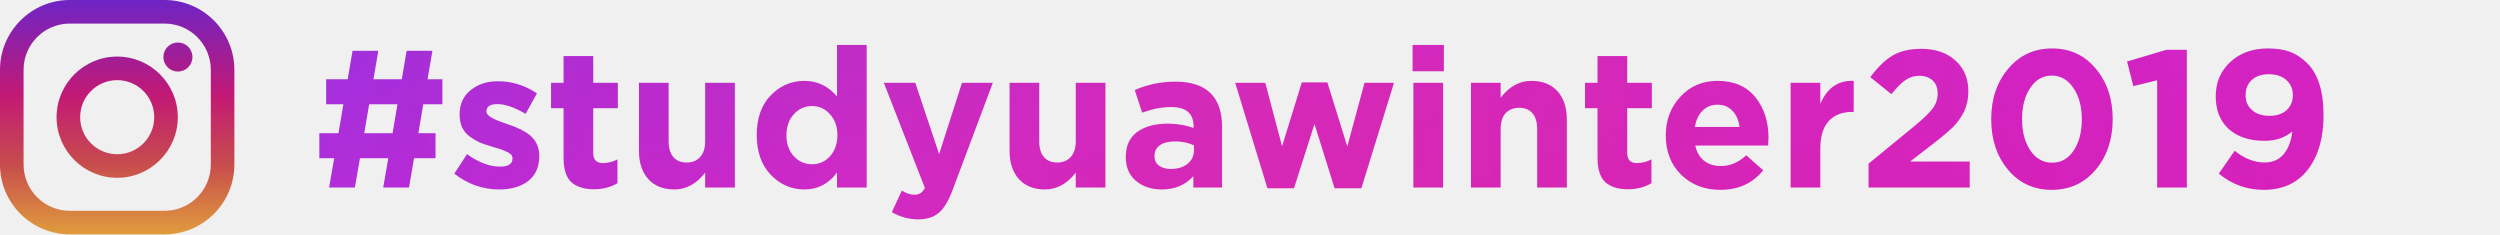
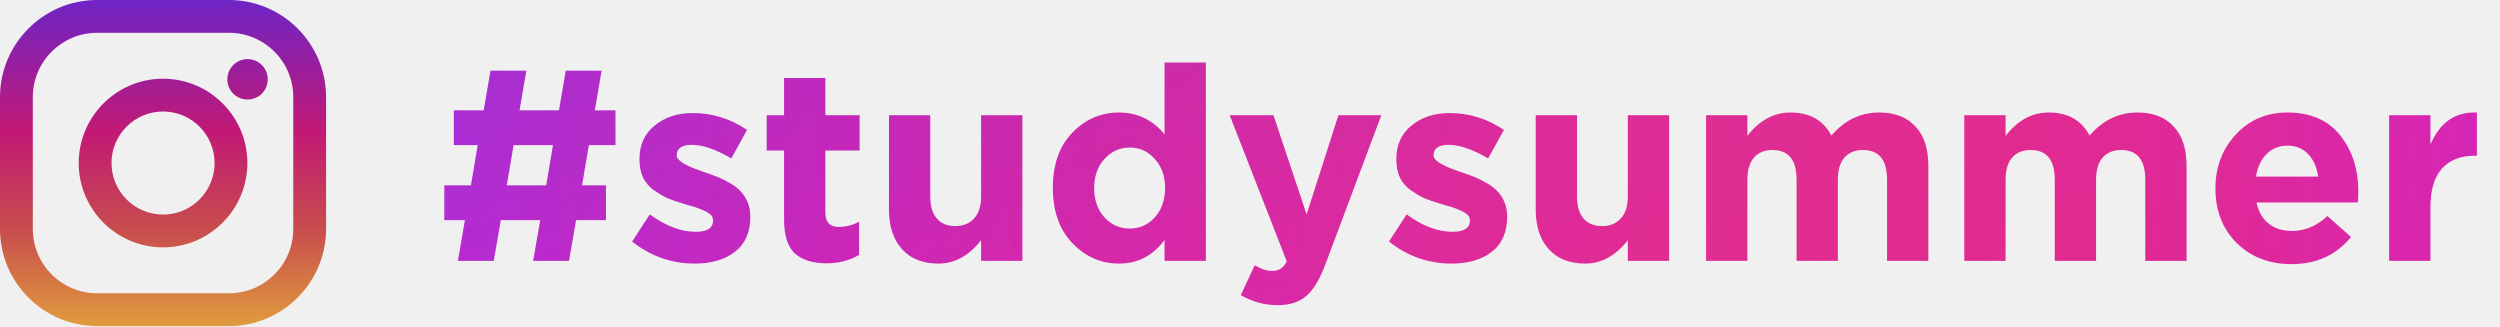
- <svg xmlns="http://www.w3.org/2000/svg" width="320" height="30" viewBox="0 0 320 30" fill="none">
-   <mask id="mask0" mask-type="alpha" maskUnits="userSpaceOnUse" x="40" y="5" width="258" height="24">
-     <path d="M42.125 24L42.775 20.25H40.875V17.05H43.325L43.95 13.35H41.75V10.15H44.5L45.125 6.5H48.425L47.8 10.15H51.425L52.05 6.5H55.35L54.725 10.15H56.625V13.35H54.175L53.55 17.05H55.75V20.25H53L52.35 24H49.05L49.7 20.25H46.075L45.425 24H42.125ZM46.625 17.05H50.25L50.875 13.35H47.25L46.625 17.05ZM63.905 24.25C61.788 24.25 59.871 23.575 58.155 22.225L59.78 19.725C61.246 20.792 62.655 21.325 64.005 21.325C65.072 21.325 65.605 20.975 65.605 20.275C65.605 20.192 65.588 20.108 65.555 20.025C65.538 19.942 65.496 19.867 65.43 19.8C65.363 19.733 65.288 19.675 65.205 19.625C65.138 19.558 65.038 19.5 64.905 19.45C64.788 19.383 64.68 19.333 64.58 19.3C64.497 19.25 64.371 19.2 64.205 19.15C64.038 19.083 63.897 19.033 63.78 19C63.663 18.967 63.505 18.925 63.305 18.875C63.105 18.808 62.947 18.758 62.83 18.725C62.263 18.558 61.78 18.392 61.38 18.225C60.996 18.042 60.588 17.8 60.155 17.5C59.721 17.183 59.388 16.792 59.155 16.325C58.938 15.842 58.83 15.283 58.83 14.65C58.83 13.333 59.297 12.3 60.23 11.55C61.163 10.783 62.33 10.4 63.73 10.4C65.53 10.4 67.197 10.917 68.73 11.95L67.28 14.575C65.863 13.742 64.655 13.325 63.655 13.325C62.721 13.325 62.255 13.65 62.255 14.3C62.255 14.75 63.022 15.233 64.555 15.75C64.738 15.817 64.88 15.867 64.98 15.9C65.43 16.05 65.813 16.192 66.13 16.325C66.447 16.458 66.805 16.642 67.205 16.875C67.605 17.108 67.922 17.358 68.155 17.625C68.405 17.875 68.613 18.2 68.78 18.6C68.947 19 69.03 19.442 69.03 19.925C69.03 21.358 68.555 22.442 67.605 23.175C66.671 23.892 65.438 24.25 63.905 24.25ZM76.035 24.225C74.785 24.225 73.818 23.925 73.135 23.325C72.468 22.708 72.135 21.667 72.135 20.2V13.85H70.535V10.6H72.135V7.175H75.935V10.6H79.085V13.85H75.935V19.575C75.935 20.442 76.343 20.875 77.16 20.875C77.826 20.875 78.451 20.717 79.035 20.4V23.45C78.168 23.967 77.168 24.225 76.035 24.225ZM86.335 24.25C84.902 24.25 83.785 23.808 82.986 22.925C82.186 22.042 81.785 20.825 81.785 19.275V10.6H85.585V18.075C85.585 18.958 85.785 19.633 86.186 20.1C86.585 20.567 87.152 20.8 87.885 20.8C88.619 20.8 89.194 20.567 89.611 20.1C90.044 19.633 90.26 18.958 90.26 18.075V10.6H94.061V24H90.26V22.1C89.144 23.533 87.835 24.25 86.335 24.25ZM102.962 24.25C101.295 24.25 99.862 23.625 98.662 22.375C97.462 21.125 96.862 19.425 96.862 17.275C96.862 15.142 97.453 13.458 98.637 12.225C99.837 10.975 101.278 10.35 102.962 10.35C104.628 10.35 106.02 11.017 107.137 12.35V5.75H110.937V24H107.137V22.075C106.07 23.525 104.678 24.25 102.962 24.25ZM101.612 20C102.245 20.683 103.02 21.025 103.937 21.025C104.853 21.025 105.62 20.683 106.237 20C106.87 19.3 107.187 18.392 107.187 17.275C107.187 16.192 106.87 15.308 106.237 14.625C105.62 13.925 104.853 13.575 103.937 13.575C103.02 13.575 102.245 13.925 101.612 14.625C100.978 15.308 100.662 16.208 100.662 17.325C100.662 18.408 100.978 19.3 101.612 20ZM117.532 28.075C116.332 28.075 115.207 27.767 114.157 27.15L115.432 24.4C116.015 24.75 116.557 24.925 117.057 24.925C117.657 24.925 118.099 24.633 118.382 24.05L113.132 10.6H117.157L120.207 19.725L123.132 10.6H127.082L121.932 24.325C121.415 25.708 120.832 26.675 120.182 27.225C119.532 27.792 118.649 28.075 117.532 28.075ZM133.772 24.25C132.339 24.25 131.222 23.808 130.422 22.925C129.622 22.042 129.222 20.825 129.222 19.275V10.6H133.022V18.075C133.022 18.958 133.222 19.633 133.622 20.1C134.022 20.567 134.589 20.8 135.322 20.8C136.055 20.8 136.63 20.567 137.047 20.1C137.48 19.633 137.697 18.958 137.697 18.075V10.6H141.497V24H137.697V22.1C136.58 23.533 135.272 24.25 133.772 24.25ZM148.698 24.25C147.382 24.25 146.282 23.883 145.398 23.15C144.532 22.417 144.098 21.4 144.098 20.1C144.098 18.683 144.582 17.617 145.548 16.9C146.532 16.183 147.848 15.825 149.498 15.825C150.615 15.825 151.707 16.008 152.773 16.375V16.15C152.773 14.517 151.815 13.7 149.898 13.7C148.748 13.7 147.515 13.942 146.198 14.425L145.248 11.525C146.882 10.808 148.615 10.45 150.448 10.45C152.465 10.45 153.973 10.95 154.973 11.95C155.94 12.917 156.423 14.342 156.423 16.225V24H152.748V22.55C151.732 23.683 150.382 24.25 148.698 24.25ZM149.848 21.625C150.732 21.625 151.448 21.408 151.998 20.975C152.548 20.525 152.823 19.958 152.823 19.275V18.6C152.107 18.267 151.298 18.1 150.398 18.1C149.565 18.1 148.915 18.267 148.448 18.6C147.998 18.917 147.773 19.383 147.773 20C147.773 20.5 147.965 20.9 148.348 21.2C148.732 21.483 149.232 21.625 149.848 21.625ZM162.23 24.1L158.105 10.6H161.955L164.105 18.725L166.63 10.55H169.905L172.455 18.75L174.655 10.6H178.43L174.255 24.1H170.83L168.255 15.875L165.63 24.1H162.23ZM180.813 9.125V5.75H184.813V9.125H180.813ZM180.913 24V10.6H184.713V24H180.913ZM188.282 24V10.6H192.082V12.5C193.199 11.067 194.507 10.35 196.007 10.35C197.44 10.35 198.557 10.792 199.357 11.675C200.157 12.558 200.557 13.775 200.557 15.325V24H196.757V16.525C196.757 15.642 196.557 14.967 196.157 14.5C195.757 14.033 195.19 13.8 194.457 13.8C193.724 13.8 193.14 14.033 192.707 14.5C192.29 14.967 192.082 15.642 192.082 16.525V24H188.282ZM208.383 24.225C207.133 24.225 206.167 23.925 205.483 23.325C204.817 22.708 204.483 21.667 204.483 20.2V13.85H202.883V10.6H204.483V7.175H208.283V10.6H211.433V13.85H208.283V19.575C208.283 20.442 208.692 20.875 209.508 20.875C210.175 20.875 210.8 20.717 211.383 20.4V23.45C210.517 23.967 209.517 24.225 208.383 24.225ZM220.218 24.3C218.185 24.3 216.51 23.658 215.193 22.375C213.876 21.075 213.218 19.392 213.218 17.325C213.218 15.375 213.843 13.725 215.093 12.375C216.343 11.025 217.926 10.35 219.843 10.35C221.96 10.35 223.576 11.05 224.693 12.45C225.81 13.85 226.368 15.575 226.368 17.625C226.368 17.825 226.351 18.158 226.318 18.625H216.993C217.176 19.475 217.551 20.125 218.118 20.575C218.685 21.025 219.401 21.25 220.268 21.25C221.451 21.25 222.535 20.792 223.518 19.875L225.693 21.8C224.343 23.467 222.518 24.3 220.218 24.3ZM216.943 16.25H222.668C222.551 15.383 222.243 14.692 221.743 14.175C221.26 13.658 220.626 13.4 219.843 13.4C219.076 13.4 218.435 13.658 217.918 14.175C217.418 14.675 217.093 15.367 216.943 16.25ZM229.2 24V10.6H233V13.3C233.867 11.25 235.292 10.267 237.275 10.35V14.325H237.075C235.775 14.325 234.767 14.725 234.05 15.525C233.35 16.308 233 17.483 233 19.05V24H229.2ZM239.174 24V20.95L244.999 16.175C246.149 15.225 246.941 14.467 247.374 13.9C247.808 13.317 248.024 12.675 248.024 11.975C248.024 11.258 247.808 10.7 247.374 10.3C246.941 9.9 246.374 9.7 245.674 9.7C245.024 9.7 244.433 9.883 243.899 10.25C243.383 10.6 242.783 11.2 242.099 12.05L239.399 9.875C240.316 8.625 241.258 7.708 242.224 7.125C243.208 6.542 244.441 6.25 245.924 6.25C247.741 6.25 249.199 6.75 250.299 7.75C251.399 8.733 251.949 10.05 251.949 11.7C251.949 12.65 251.766 13.508 251.399 14.275C251.033 15.025 250.558 15.692 249.974 16.275C249.391 16.842 248.516 17.575 247.349 18.475L244.499 20.675H252.124V24H239.174ZM268.25 21.725C266.8 23.442 264.925 24.3 262.625 24.3C260.325 24.3 258.459 23.442 257.025 21.725C255.592 20.008 254.875 17.85 254.875 15.25C254.875 12.667 255.6 10.517 257.05 8.8C258.5 7.067 260.375 6.2 262.675 6.2C264.959 6.2 266.817 7.058 268.25 8.775C269.7 10.492 270.425 12.65 270.425 15.25C270.425 17.833 269.7 19.992 268.25 21.725ZM259.875 19.25C260.592 20.3 261.525 20.825 262.675 20.825C263.825 20.825 264.742 20.308 265.425 19.275C266.125 18.225 266.475 16.883 266.475 15.25C266.475 13.65 266.117 12.325 265.4 11.275C264.684 10.208 263.759 9.675 262.625 9.675C261.492 9.675 260.575 10.2 259.875 11.25C259.175 12.283 258.825 13.617 258.825 15.25C258.825 16.867 259.175 18.2 259.875 19.25ZM276.115 24V10.275L273.065 11.025L272.265 7.875L277.29 6.375H279.915V24H276.115ZM289.762 24.3C287.595 24.3 285.679 23.608 284.012 22.225L286.037 19.3C287.287 20.3 288.562 20.8 289.862 20.8C290.895 20.8 291.712 20.442 292.312 19.725C292.912 19.008 293.279 18.042 293.412 16.825C292.479 17.625 291.295 18.025 289.862 18.025C287.945 18.025 286.42 17.525 285.287 16.525C284.17 15.508 283.612 14.108 283.612 12.325C283.612 10.558 284.229 9.1 285.462 7.95C286.712 6.783 288.32 6.2 290.287 6.2C291.437 6.2 292.395 6.35 293.162 6.65C293.945 6.95 294.67 7.433 295.337 8.1C296.72 9.483 297.412 11.7 297.412 14.75C297.412 17.65 296.745 19.967 295.412 21.7C294.079 23.433 292.195 24.3 289.762 24.3ZM288.262 14.1C288.812 14.583 289.554 14.825 290.487 14.825C291.42 14.825 292.154 14.583 292.687 14.1C293.22 13.6 293.487 12.958 293.487 12.175C293.487 11.392 293.212 10.75 292.662 10.25C292.112 9.75 291.362 9.5 290.412 9.5C289.479 9.5 288.745 9.75 288.212 10.25C287.695 10.733 287.437 11.383 287.437 12.2C287.437 12.983 287.712 13.617 288.262 14.1Z" fill="#475993" />
+ <svg xmlns="http://www.w3.org/2000/svg" width="230" height="30" fill="none">
+   <mask id="a" width="188" height="24" x="40" y="5" mask-type="alpha" maskUnits="userSpaceOnUse">
+     <path fill="#475993" d="M42.125 24l.65-3.75h-1.9v-3.2h2.45l.625-3.7h-2.2v-3.2h2.75l.625-3.65h3.3l-.625 3.65h3.625l.625-3.65h3.3l-.625 3.65h1.9v3.2h-2.45l-.625 3.7h2.2v3.2H53L52.35 24h-3.3l.65-3.75h-3.625l-.65 3.75h-3.3zm4.5-6.95h3.625l.625-3.7H47.25l-.625 3.7zm17.28 7.2c-2.117 0-4.033-.675-5.75-2.025l1.625-2.5c1.467 1.067 2.875 1.6 4.225 1.6 1.067 0 1.6-.35 1.6-1.05 0-.083-.017-.167-.05-.25-.017-.083-.058-.158-.125-.225-.067-.067-.142-.125-.225-.175-.067-.067-.167-.125-.3-.175-.117-.067-.225-.117-.325-.15-.083-.05-.208-.1-.375-.15-.167-.067-.308-.117-.425-.15-.117-.033-.275-.075-.475-.125-.2-.067-.358-.117-.475-.15-.567-.167-1.05-.333-1.45-.5-.383-.183-.792-.425-1.225-.725-.433-.317-.767-.708-1-1.175-.217-.483-.325-1.042-.325-1.675 0-1.317.467-2.35 1.4-3.1.933-.767 2.1-1.15 3.5-1.15 1.8 0 3.467.517 5 1.55l-1.45 2.625c-1.417-.833-2.625-1.25-3.625-1.25-.933 0-1.4.325-1.4.975 0 .45.767.933 2.3 1.45.183.067.325.117.425.15.45.15.833.292 1.15.425.317.133.675.317 1.075.55.4.233.717.483.95.75.25.25.458.575.625.975.167.4.25.842.25 1.325 0 1.433-.475 2.517-1.425 3.25-.933.717-2.167 1.075-3.7 1.075zm12.13-.025c-1.25 0-2.217-.3-2.9-.9-.667-.617-1-1.658-1-3.125v-6.35h-1.6V10.6h1.6V7.175h3.8V10.6h3.15v3.25h-3.15v5.725c0 .867.408 1.3 1.225 1.3.667 0 1.292-.158 1.875-.475v3.05c-.867.517-1.867.775-3 .775zm10.301.025c-1.433 0-2.55-.442-3.35-1.325-.8-.883-1.2-2.1-1.2-3.65V10.6h3.8v7.475c0 .883.2 1.558.6 2.025.4.467.967.7 1.7.7.733 0 1.308-.233 1.725-.7.433-.467.65-1.142.65-2.025V10.6h3.8V24h-3.8v-1.9c-1.117 1.433-2.425 2.15-3.925 2.15zm16.627 0c-1.667 0-3.1-.625-4.3-1.875-1.2-1.25-1.8-2.95-1.8-5.1 0-2.133.592-3.817 1.775-5.05 1.2-1.25 2.641-1.875 4.325-1.875 1.666 0 3.058.667 4.175 2v-6.6h3.8V24h-3.8v-1.925c-1.067 1.45-2.459 2.175-4.175 2.175zm-1.35-4.25c.633.683 1.408 1.025 2.325 1.025.916 0 1.683-.342 2.3-1.025.633-.7.95-1.608.95-2.725 0-1.083-.317-1.967-.95-2.65-.617-.7-1.384-1.05-2.3-1.05-.917 0-1.692.35-2.325 1.05-.634.683-.95 1.583-.95 2.7 0 1.083.316 1.975.95 2.675zm15.92 8.075c-1.2 0-2.325-.308-3.375-.925l1.275-2.75c.583.35 1.125.525 1.625.525.6 0 1.042-.292 1.325-.875l-5.25-13.45h4.025l3.05 9.125 2.925-9.125h3.95l-5.15 13.725c-.517 1.383-1.1 2.35-1.75 2.9-.65.567-1.533.85-2.65.85zm16.002-3.825c-2.117 0-4.034-.675-5.75-2.025l1.625-2.5c1.466 1.067 2.875 1.6 4.225 1.6 1.066 0 1.6-.35 1.6-1.05 0-.083-.017-.167-.05-.25-.017-.083-.059-.158-.125-.225-.067-.067-.142-.125-.225-.175-.067-.067-.167-.125-.3-.175-.117-.067-.225-.117-.325-.15-.084-.05-.209-.1-.375-.15-.167-.067-.309-.117-.425-.15-.117-.033-.275-.075-.475-.125-.2-.067-.359-.117-.475-.15-.567-.167-1.05-.333-1.45-.5-.384-.183-.792-.425-1.225-.725-.434-.317-.767-.708-1-1.175-.217-.483-.325-1.042-.325-1.675 0-1.317.466-2.35 1.4-3.1.933-.767 2.1-1.15 3.5-1.15 1.8 0 3.466.517 5 1.55l-1.45 2.625c-1.417-.833-2.625-1.25-3.625-1.25-.934 0-1.4.325-1.4.975 0 .45.766.933 2.3 1.45.183.067.325.117.425.15.45.15.833.292 1.15.425.316.133.675.317 1.075.55.4.233.716.483.95.75.25.25.458.575.625.975.166.4.25.842.25 1.325 0 1.433-.475 2.517-1.425 3.25-.934.717-2.167 1.075-3.7 1.075zm12.299 0c-1.434 0-2.55-.442-3.35-1.325-.8-.883-1.2-2.1-1.2-3.65V10.6h3.8v7.475c0 .883.2 1.558.6 2.025.4.467.966.7 1.7.7.733 0 1.308-.233 1.725-.7.433-.467.65-1.142.65-2.025V10.6h3.8V24h-3.8v-1.9c-1.117 1.433-2.425 2.15-3.925 2.15zm11.126-.25V10.6h3.8v1.9c1.116-1.433 2.433-2.15 3.95-2.15 1.783 0 3.041.708 3.775 2.125 1.216-1.417 2.683-2.125 4.4-2.125 1.433 0 2.541.425 3.325 1.275.8.833 1.2 2.05 1.2 3.65V24h-3.8v-7.475c0-1.817-.742-2.725-2.225-2.725-.717 0-1.284.233-1.7.7-.4.467-.6 1.142-.6 2.025V24h-3.8v-7.475c0-1.817-.742-2.725-2.225-2.725-.717 0-1.284.233-1.7.7-.4.467-.6 1.142-.6 2.025V24h-3.8zm23.755 0V10.6h3.8v1.9c1.116-1.433 2.433-2.15 3.95-2.15 1.783 0 3.041.708 3.775 2.125 1.216-1.417 2.683-2.125 4.4-2.125 1.433 0 2.541.425 3.325 1.275.8.833 1.2 2.05 1.2 3.65V24h-3.8v-7.475c0-1.817-.742-2.725-2.225-2.725-.717 0-1.284.233-1.7.7-.4.467-.6 1.142-.6 2.025V24h-3.8v-7.475c0-1.817-.742-2.725-2.225-2.725-.717 0-1.284.233-1.7.7-.4.467-.6 1.142-.6 2.025V24h-3.8zm30.105.3c-2.034 0-3.709-.642-5.025-1.925-1.317-1.3-1.975-2.983-1.975-5.05 0-1.95.625-3.6 1.875-4.95s2.833-2.025 4.75-2.025c2.116 0 3.733.7 4.85 2.1 1.116 1.4 1.675 3.125 1.675 5.175 0 .2-.017.533-.05 1h-9.325c.183.85.558 1.5 1.125 1.95.566.45 1.283.675 2.15.675 1.183 0 2.266-.458 3.25-1.375l2.175 1.925c-1.35 1.667-3.175 2.5-5.475 2.5zm-3.275-8.05h5.725c-.117-.867-.425-1.558-.925-2.075-.484-.517-1.117-.775-1.9-.775-.767 0-1.409.258-1.925.775-.5.5-.825 1.192-.975 2.075zM219.801 24V10.6h3.8v2.7c.866-2.05 2.291-3.033 4.275-2.95v3.975h-.2c-1.3 0-2.309.4-3.025 1.2-.7.783-1.05 1.958-1.05 3.525V24h-3.8z" />
  </mask>
-   <g mask="url(#mask0)">
-     <g opacity="0.6" filter="url(#filter0_f)">
-       <path fill-rule="evenodd" clip-rule="evenodd" d="M229.663 -112.626C258.895 -112.626 273.507 -112.626 289.243 -107.651C306.423 -101.398 319.953 -87.868 326.206 -70.689C331.18 -54.955 331.18 -40.338 331.18 -11.108V77.037C331.18 106.269 331.18 120.881 326.206 136.617C319.953 153.797 306.423 167.327 289.243 173.578C273.507 178.555 258.895 178.555 229.663 178.555H141.518C112.285 178.555 97.671 178.555 81.937 173.578C64.758 167.327 51.227 153.797 44.974 136.617C40 120.881 40 106.269 40 77.037V-11.108C40 -40.338 40 -54.955 44.974 -70.689C51.227 -87.868 64.758 -101.398 81.937 -107.651C97.671 -112.626 112.285 -112.626 141.518 -112.626H229.663Z" fill="url(#paint0_angular)" />
-     </g>
-     <path fill-rule="evenodd" clip-rule="evenodd" d="M229.663 -124C258.895 -124 273.507 -124 289.243 -119.026C306.423 -112.773 319.953 -99.242 326.206 -82.063C331.18 -66.329 331.18 -51.712 331.18 -22.482V65.663C331.18 94.895 331.18 109.507 326.206 125.243C319.953 142.423 306.423 155.953 289.243 162.203C273.507 167.18 258.895 167.18 229.663 167.18H141.518C112.285 167.18 97.671 167.18 81.937 162.203C64.758 155.953 51.227 142.423 44.974 125.243C40 109.507 40 94.895 40 65.663V-22.482C40 -51.712 40 -66.329 44.974 -82.063C51.227 -99.242 64.758 -112.773 81.937 -119.026C97.671 -124 112.285 -124 141.518 -124H229.663Z" fill="white" />
-     <mask id="mask1" mask-type="alpha" maskUnits="userSpaceOnUse" x="40" y="-124" width="292" height="292">
-       <path fill-rule="evenodd" clip-rule="evenodd" d="M229.663 -124C258.895 -124 273.507 -124 289.243 -119.026C306.423 -112.773 319.953 -99.242 326.206 -82.063C331.18 -66.329 331.18 -51.712 331.18 -22.482V65.663C331.18 94.895 331.18 109.507 326.206 125.243C319.953 142.423 306.423 155.953 289.243 162.203C273.507 167.18 258.895 167.18 229.663 167.18H141.518C112.285 167.18 97.671 167.18 81.937 162.203C64.758 155.953 51.227 142.423 44.974 125.243C40 109.507 40 94.895 40 65.663V-22.482C40 -51.712 40 -66.329 44.974 -82.063C51.227 -99.242 64.758 -112.773 81.937 -119.026C97.671 -124 112.285 -124 141.518 -124H229.663Z" fill="white" />
+   <g mask="url(#a)">
+     <path fill="url(#paint0_angular)" fill-rule="evenodd" d="M229.663-112.626c29.232 0 43.844 0 59.58 4.975 17.18 6.253 30.71 19.783 36.963 36.962 4.974 15.733 4.974 30.351 4.974 59.58v88.145c0 29.232 0 43.844-4.974 59.58-6.253 17.18-19.783 30.71-36.963 36.961-15.736 4.977-30.348 4.977-59.58 4.977h-88.145c-29.233 0-43.847 0-59.581-4.977-17.18-6.251-30.71-19.781-36.963-36.961C40 120.881 40 106.269 40 77.037v-88.145c0-29.23 0-43.847 4.974-59.58 6.253-17.18 19.783-30.709 36.963-36.962 15.733-4.975 30.348-4.975 59.581-4.975h88.145z" clip-rule="evenodd" filter="url(#filter0_f)" opacity=".6" />
+     <path fill="#fff" fill-rule="evenodd" d="M229.663-124c29.232 0 43.844 0 59.58 4.974 17.18 6.253 30.71 19.784 36.963 36.963 4.974 15.733 4.974 30.351 4.974 59.58v88.145c0 29.232 0 43.844-4.974 59.58-6.253 17.18-19.783 30.71-36.963 36.96-15.736 4.977-30.348 4.977-59.58 4.977h-88.145c-29.233 0-43.847 0-59.581-4.977-17.18-6.25-30.71-19.78-36.963-36.96C40 109.507 40 94.895 40 65.663v-88.145c0-29.23 0-43.847 4.974-59.58 6.253-17.18 19.783-30.71 36.963-36.963C97.671-124 112.285-124 141.518-124h88.145z" clip-rule="evenodd" />
+     <mask id="b" width="292" height="292" x="40" y="-124" mask-type="alpha" maskUnits="userSpaceOnUse">
+       <path fill="#fff" fill-rule="evenodd" d="M229.663-124c29.232 0 43.844 0 59.58 4.974 17.18 6.253 30.71 19.784 36.963 36.963 4.974 15.733 4.974 30.351 4.974 59.58v88.145c0 29.232 0 43.844-4.974 59.58-6.253 17.18-19.783 30.71-36.963 36.96-15.736 4.977-30.348 4.977-59.58 4.977h-88.145c-29.233 0-43.847 0-59.581-4.977-17.18-6.25-30.71-19.78-36.963-36.96C40 109.507 40 94.895 40 65.663v-88.145c0-29.23 0-43.847 4.974-59.58 6.253-17.18 19.783-30.71 36.963-36.963C97.671-124 112.285-124 141.518-124h88.145z" clip-rule="evenodd" />
    </mask>
-     <g mask="url(#mask1)">
-       <rect x="40" y="-124" width="291.18" height="291.18" fill="url(#paint1_linear)" />
-       <g filter="url(#filter1_f)">
-         <path fill-rule="evenodd" clip-rule="evenodd" d="M136.397 311.064C223.243 311.064 293.645 240.662 293.645 153.815C293.645 66.969 223.243 -3.433 136.397 -3.433C49.551 -3.433 -20.852 66.969 -20.852 153.815C-20.852 240.662 49.551 311.064 136.397 311.064Z" fill="#FF1E48" />
-       </g>
-       <g filter="url(#filter2_f)">
-         <path fill-rule="evenodd" clip-rule="evenodd" d="M170.235 190.469C242.162 190.469 300.47 132.161 300.47 60.234C300.47 -11.693 242.162 -70.001 170.235 -70.001C98.308 -70.001 40 -11.693 40 60.234C40 132.161 98.308 190.469 170.235 190.469Z" fill="#D71C92" />
-       </g>
-       <g filter="url(#filter3_f)">
-         <path fill-rule="evenodd" clip-rule="evenodd" d="M160.567 265.567C231.237 265.567 288.527 208.278 288.527 137.607C288.527 66.937 231.237 9.647 160.567 9.647C89.897 9.647 32.607 66.937 32.607 137.607C32.607 208.278 89.897 265.567 160.567 265.567Z" fill="#FE6127" />
-       </g>
-       <g opacity="0.655" filter="url(#filter4_f)">
-         <path fill-rule="evenodd" clip-rule="evenodd" d="M133.592 285.547C188.558 285.547 233.116 240.988 233.116 186.022C233.116 131.056 188.558 86.498 133.592 86.498C78.626 86.498 34.067 131.056 34.067 186.022C34.067 240.988 78.626 285.547 133.592 285.547Z" fill="#FEE990" />
-       </g>
-       <g filter="url(#filter5_f)">
-         <path fill-rule="evenodd" clip-rule="evenodd" d="M134.975 272.96C176.435 272.96 210.045 239.35 210.045 197.89C210.045 156.43 176.435 122.821 134.975 122.821C93.515 122.821 59.905 156.43 59.905 197.89C59.905 239.35 93.515 272.96 134.975 272.96Z" fill="#FEE990" />
-       </g>
-       <g filter="url(#filter6_f)">
-         <path fill-rule="evenodd" clip-rule="evenodd" d="M198.102 101.779C224.8 101.779 246.442 80.136 246.442 53.438C246.442 26.74 224.8 5.098 198.102 5.098C171.404 5.098 149.761 26.74 149.761 53.438C149.761 80.136 171.404 101.779 198.102 101.779Z" fill="#FE2746" />
-       </g>
+     <g mask="url(#b)">
+       <path fill="url(#paint1_linear)" d="M40-124h291.18v291.18H40z" />
+       <path fill="#FF1E48" fill-rule="evenodd" d="M136.397 311.064c86.846 0 157.248-70.402 157.248-157.248 0-86.847-70.402-157.249-157.248-157.249-86.846 0-157.249 70.403-157.249 157.249 0 86.846 70.403 157.248 157.249 157.248z" clip-rule="evenodd" filter="url(#filter1_f)" />
+       <path fill="#D71C92" fill-rule="evenodd" d="M170.235 190.469c71.927 0 130.235-58.308 130.235-130.235 0-71.927-58.308-130.235-130.235-130.235C98.308-70.001 40-11.693 40 60.234c0 71.927 58.308 130.235 130.235 130.235z" clip-rule="evenodd" filter="url(#filter2_f)" />
+       <path fill="#FE6127" fill-rule="evenodd" d="M160.567 265.567c70.67 0 127.96-57.289 127.96-127.96 0-70.67-57.29-127.96-127.96-127.96-70.67 0-127.96 57.29-127.96 127.96 0 70.671 57.29 127.96 127.96 127.96z" clip-rule="evenodd" filter="url(#filter3_f)" />
+       <path fill="#FEE990" fill-rule="evenodd" d="M133.592 285.547c54.966 0 99.524-44.559 99.524-99.525 0-54.966-44.558-99.524-99.524-99.524-54.966 0-99.525 44.558-99.525 99.524 0 54.966 44.559 99.525 99.525 99.525z" clip-rule="evenodd" filter="url(#filter4_f)" opacity=".655" />
+       <path fill="#FEE990" fill-rule="evenodd" d="M134.975 272.96c41.46 0 75.07-33.61 75.07-75.07 0-41.46-33.61-75.069-75.07-75.069-41.46 0-75.07 33.609-75.07 75.069s33.61 75.07 75.07 75.07z" clip-rule="evenodd" filter="url(#filter5_f)" />
+       <path fill="#FE2746" fill-rule="evenodd" d="M198.102 101.779c26.698 0 48.34-21.643 48.34-48.341 0-26.698-21.642-48.34-48.34-48.34-26.698 0-48.341 21.643-48.341 48.34 0 26.698 21.643 48.341 48.341 48.341z" clip-rule="evenodd" filter="url(#filter6_f)" />
    </g>
  </g>
-   <path d="M21.063 0H8.937C4.009 0 0 4.009 0 8.937V21.063C0 25.991 4.009 30 8.937 30H21.063C25.991 30 30 25.991 30 21.063V8.937C30 4.009 25.991 0 21.063 0ZM26.982 21.063C26.982 24.332 24.332 26.982 21.063 26.982H8.937C5.668 26.982 3.018 24.332 3.018 21.063V8.937C3.018 5.668 5.668 3.018 8.937 3.018H21.063C24.332 3.018 26.982 5.668 26.982 8.937V21.063Z" fill="url(#paint2_linear)" />
-   <path d="M15 7.241C10.722 7.241 7.241 10.722 7.241 15C7.241 19.278 10.722 22.759 15 22.759C19.278 22.759 22.759 19.279 22.759 15C22.759 10.722 19.278 7.241 15 7.241ZM15 19.741C12.382 19.741 10.259 17.619 10.259 15C10.259 12.382 12.382 10.259 15 10.259C17.619 10.259 19.741 12.382 19.741 15C19.741 17.619 17.618 19.741 15 19.741Z" fill="url(#paint3_linear)" />
-   <path d="M22.774 9.158C23.801 9.158 24.633 8.326 24.633 7.299C24.633 6.272 23.801 5.44 22.774 5.44C21.747 5.44 20.915 6.272 20.915 7.299C20.915 8.326 21.747 9.158 22.774 9.158Z" fill="url(#paint4_linear)" />
+   <path fill="url(#paint2_linear)" d="M21.063 0H8.937C4.009 0 0 4.009 0 8.937V21.063C0 25.991 4.009 30 8.937 30H21.063C25.991 30 30 25.991 30 21.063V8.937C30 4.009 25.991 0 21.063 0zm5.919 21.063c0 3.269-2.65 5.919-5.919 5.919H8.937c-3.269 0-5.919-2.65-5.919-5.919V8.937c0-3.269 2.65-5.919 5.919-5.919H21.063c3.269 0 5.919 2.65 5.919 5.919V21.063z" />
+   <path fill="url(#paint3_linear)" d="M15 7.241c-4.278 0-7.759 3.481-7.759 7.759s3.481 7.759 7.759 7.759c4.278 0 7.759-3.481 7.759-7.759 0-4.278-3.481-7.759-7.759-7.759zm0 12.5c-2.618 0-4.741-2.123-4.741-4.741 0-2.618 2.123-4.741 4.741-4.741 2.619 0 4.741 2.123 4.741 4.741s-2.123 4.741-4.741 4.741z" />
+   <path fill="url(#paint4_linear)" d="M22.774 9.158c1.027 0 1.859-.832 1.859-1.859 0-1.027-.833-1.859-1.859-1.859s-1.859.832-1.859 1.859c0 1.027.832 1.859 1.859 1.859z" />
  <defs>
-     <filter id="filter0_f" x="-23.319" y="-175.945" width="417.819" height="417.819" filterUnits="userSpaceOnUse" color-interpolation-filters="sRGB">
+     <filter id="filter0_f" width="417.819" height="417.819" x="-23.319" y="-175.945" color-interpolation-filters="sRGB" filterUnits="userSpaceOnUse">
      <feFlood flood-opacity="0" result="BackgroundImageFix" />
-       <feBlend mode="normal" in="SourceGraphic" in2="BackgroundImageFix" result="shape" />
-       <feGaussianBlur stdDeviation="31.66" result="effect1_foregroundBlur" />
+       <feBlend in="SourceGraphic" in2="BackgroundImageFix" mode="normal" result="shape" />
+       <feGaussianBlur result="effect1_foregroundBlur" stdDeviation="31.66" />
    </filter>
-     <filter id="filter1_f" x="-156.766" y="-139.347" width="586.326" height="586.326" filterUnits="userSpaceOnUse" color-interpolation-filters="sRGB">
+     <filter id="filter1_f" width="586.326" height="586.326" x="-156.766" y="-139.347" color-interpolation-filters="sRGB" filterUnits="userSpaceOnUse">
      <feFlood flood-opacity="0" result="BackgroundImageFix" />
-       <feBlend mode="normal" in="SourceGraphic" in2="BackgroundImageFix" result="shape" />
-       <feGaussianBlur stdDeviation="67.957" result="effect1_foregroundBlur" />
+       <feBlend in="SourceGraphic" in2="BackgroundImageFix" mode="normal" result="shape" />
+       <feGaussianBlur result="effect1_foregroundBlur" stdDeviation="67.957" />
    </filter>
-     <filter id="filter2_f" x="-95.914" y="-205.915" width="532.298" height="532.298" filterUnits="userSpaceOnUse" color-interpolation-filters="sRGB">
+     <filter id="filter2_f" width="532.298" height="532.298" x="-95.914" y="-205.915" color-interpolation-filters="sRGB" filterUnits="userSpaceOnUse">
      <feFlood flood-opacity="0" result="BackgroundImageFix" />
-       <feBlend mode="normal" in="SourceGraphic" in2="BackgroundImageFix" result="shape" />
-       <feGaussianBlur stdDeviation="67.957" result="effect1_foregroundBlur" />
+       <feBlend in="SourceGraphic" in2="BackgroundImageFix" mode="normal" result="shape" />
+       <feGaussianBlur result="effect1_foregroundBlur" stdDeviation="67.957" />
    </filter>
-     <filter id="filter3_f" x="-103.307" y="-126.267" width="527.748" height="527.748" filterUnits="userSpaceOnUse" color-interpolation-filters="sRGB">
+     <filter id="filter3_f" width="527.748" height="527.748" x="-103.307" y="-126.267" color-interpolation-filters="sRGB" filterUnits="userSpaceOnUse">
      <feFlood flood-opacity="0" result="BackgroundImageFix" />
-       <feBlend mode="normal" in="SourceGraphic" in2="BackgroundImageFix" result="shape" />
-       <feGaussianBlur stdDeviation="67.957" result="effect1_foregroundBlur" />
+       <feBlend in="SourceGraphic" in2="BackgroundImageFix" mode="normal" result="shape" />
+       <feGaussianBlur result="effect1_foregroundBlur" stdDeviation="67.957" />
    </filter>
-     <filter id="filter4_f" x="-101.847" y="-49.416" width="470.877" height="470.877" filterUnits="userSpaceOnUse" color-interpolation-filters="sRGB">
+     <filter id="filter4_f" width="470.877" height="470.877" x="-101.847" y="-49.416" color-interpolation-filters="sRGB" filterUnits="userSpaceOnUse">
      <feFlood flood-opacity="0" result="BackgroundImageFix" />
-       <feBlend mode="normal" in="SourceGraphic" in2="BackgroundImageFix" result="shape" />
-       <feGaussianBlur stdDeviation="67.957" result="effect1_foregroundBlur" />
+       <feBlend in="SourceGraphic" in2="BackgroundImageFix" mode="normal" result="shape" />
+       <feGaussianBlur result="effect1_foregroundBlur" stdDeviation="67.957" />
    </filter>
-     <filter id="filter5_f" x="-46.707" y="16.208" width="363.364" height="363.364" filterUnits="userSpaceOnUse" color-interpolation-filters="sRGB">
+     <filter id="filter5_f" width="363.364" height="363.364" x="-46.707" y="16.208" color-interpolation-filters="sRGB" filterUnits="userSpaceOnUse">
      <feFlood flood-opacity="0" result="BackgroundImageFix" />
-       <feBlend mode="normal" in="SourceGraphic" in2="BackgroundImageFix" result="shape" />
-       <feGaussianBlur stdDeviation="53.306" result="effect1_foregroundBlur" />
+       <feBlend in="SourceGraphic" in2="BackgroundImageFix" mode="normal" result="shape" />
+       <feGaussianBlur result="effect1_foregroundBlur" stdDeviation="53.306" />
    </filter>
-     <filter id="filter6_f" x="43.149" y="-101.515" width="309.906" height="309.906" filterUnits="userSpaceOnUse" color-interpolation-filters="sRGB">
+     <filter id="filter6_f" width="309.906" height="309.906" x="43.149" y="-101.515" color-interpolation-filters="sRGB" filterUnits="userSpaceOnUse">
      <feFlood flood-opacity="0" result="BackgroundImageFix" />
-       <feBlend mode="normal" in="SourceGraphic" in2="BackgroundImageFix" result="shape" />
-       <feGaussianBlur stdDeviation="53.306" result="effect1_foregroundBlur" />
+       <feBlend in="SourceGraphic" in2="BackgroundImageFix" mode="normal" result="shape" />
+       <feGaussianBlur result="effect1_foregroundBlur" stdDeviation="53.306" />
    </filter>
-     <radialGradient id="paint0_angular" cx="0" cy="0" r="1" gradientUnits="userSpaceOnUse" gradientTransform="translate(185.59 32.9644) scale(145.59)">
+     <radialGradient id="paint0_angular" cx="0" cy="0" r="1" gradientTransform="translate(185.59 32.9644) scale(145.59)" gradientUnits="userSpaceOnUse">
      <stop stop-color="#D920A8" />
-       <stop offset="0.1" stop-color="#F32A5A" />
-       <stop offset="0.397" stop-color="#FEE38B" />
-       <stop offset="0.634" stop-color="#2B49F4" />
+       <stop offset=".1" stop-color="#F32A5A" />
+       <stop offset=".397" stop-color="#FEE38B" />
+       <stop offset=".634" stop-color="#2B49F4" />
    </radialGradient>
-     <linearGradient id="paint1_linear" x1="35.284" y1="-94.46" x2="145.754" y2="222.415" gradientUnits="userSpaceOnUse">
+     <linearGradient id="paint1_linear" x1="35.284" x2="145.754" y1="-94.46" y2="222.415" gradientUnits="userSpaceOnUse">
      <stop stop-color="#2B4AF4" />
-       <stop offset="0.411" stop-color="#C928DD" />
+       <stop offset=".411" stop-color="#C928DD" />
      <stop offset="1" stop-color="#F61372" />
    </linearGradient>
-     <linearGradient id="paint2_linear" x1="15" y1="29.913" x2="15" y2="0.233" gradientUnits="userSpaceOnUse">
+     <linearGradient id="paint2_linear" x1="15" x2="15" y1="29.913" y2=".233" gradientUnits="userSpaceOnUse">
      <stop stop-color="#E09B3D" />
-       <stop offset="0.3" stop-color="#C74C4D" />
-       <stop offset="0.6" stop-color="#C21975" />
+       <stop offset=".3" stop-color="#C74C4D" />
+       <stop offset=".6" stop-color="#C21975" />
      <stop offset="1" stop-color="#7024C4" />
    </linearGradient>
-     <linearGradient id="paint3_linear" x1="15" y1="29.913" x2="15" y2="0.233" gradientUnits="userSpaceOnUse">
+     <linearGradient id="paint3_linear" x1="15" x2="15" y1="29.913" y2=".233" gradientUnits="userSpaceOnUse">
      <stop stop-color="#E09B3D" />
-       <stop offset="0.3" stop-color="#C74C4D" />
-       <stop offset="0.6" stop-color="#C21975" />
+       <stop offset=".3" stop-color="#C74C4D" />
+       <stop offset=".6" stop-color="#C21975" />
      <stop offset="1" stop-color="#7024C4" />
    </linearGradient>
-     <linearGradient id="paint4_linear" x1="22.774" y1="29.913" x2="22.774" y2="0.233" gradientUnits="userSpaceOnUse">
+     <linearGradient id="paint4_linear" x1="22.774" x2="22.774" y1="29.913" y2=".233" gradientUnits="userSpaceOnUse">
      <stop stop-color="#E09B3D" />
-       <stop offset="0.3" stop-color="#C74C4D" />
-       <stop offset="0.6" stop-color="#C21975" />
+       <stop offset=".3" stop-color="#C74C4D" />
+       <stop offset=".6" stop-color="#C21975" />
      <stop offset="1" stop-color="#7024C4" />
    </linearGradient>
  </defs>
</svg>
